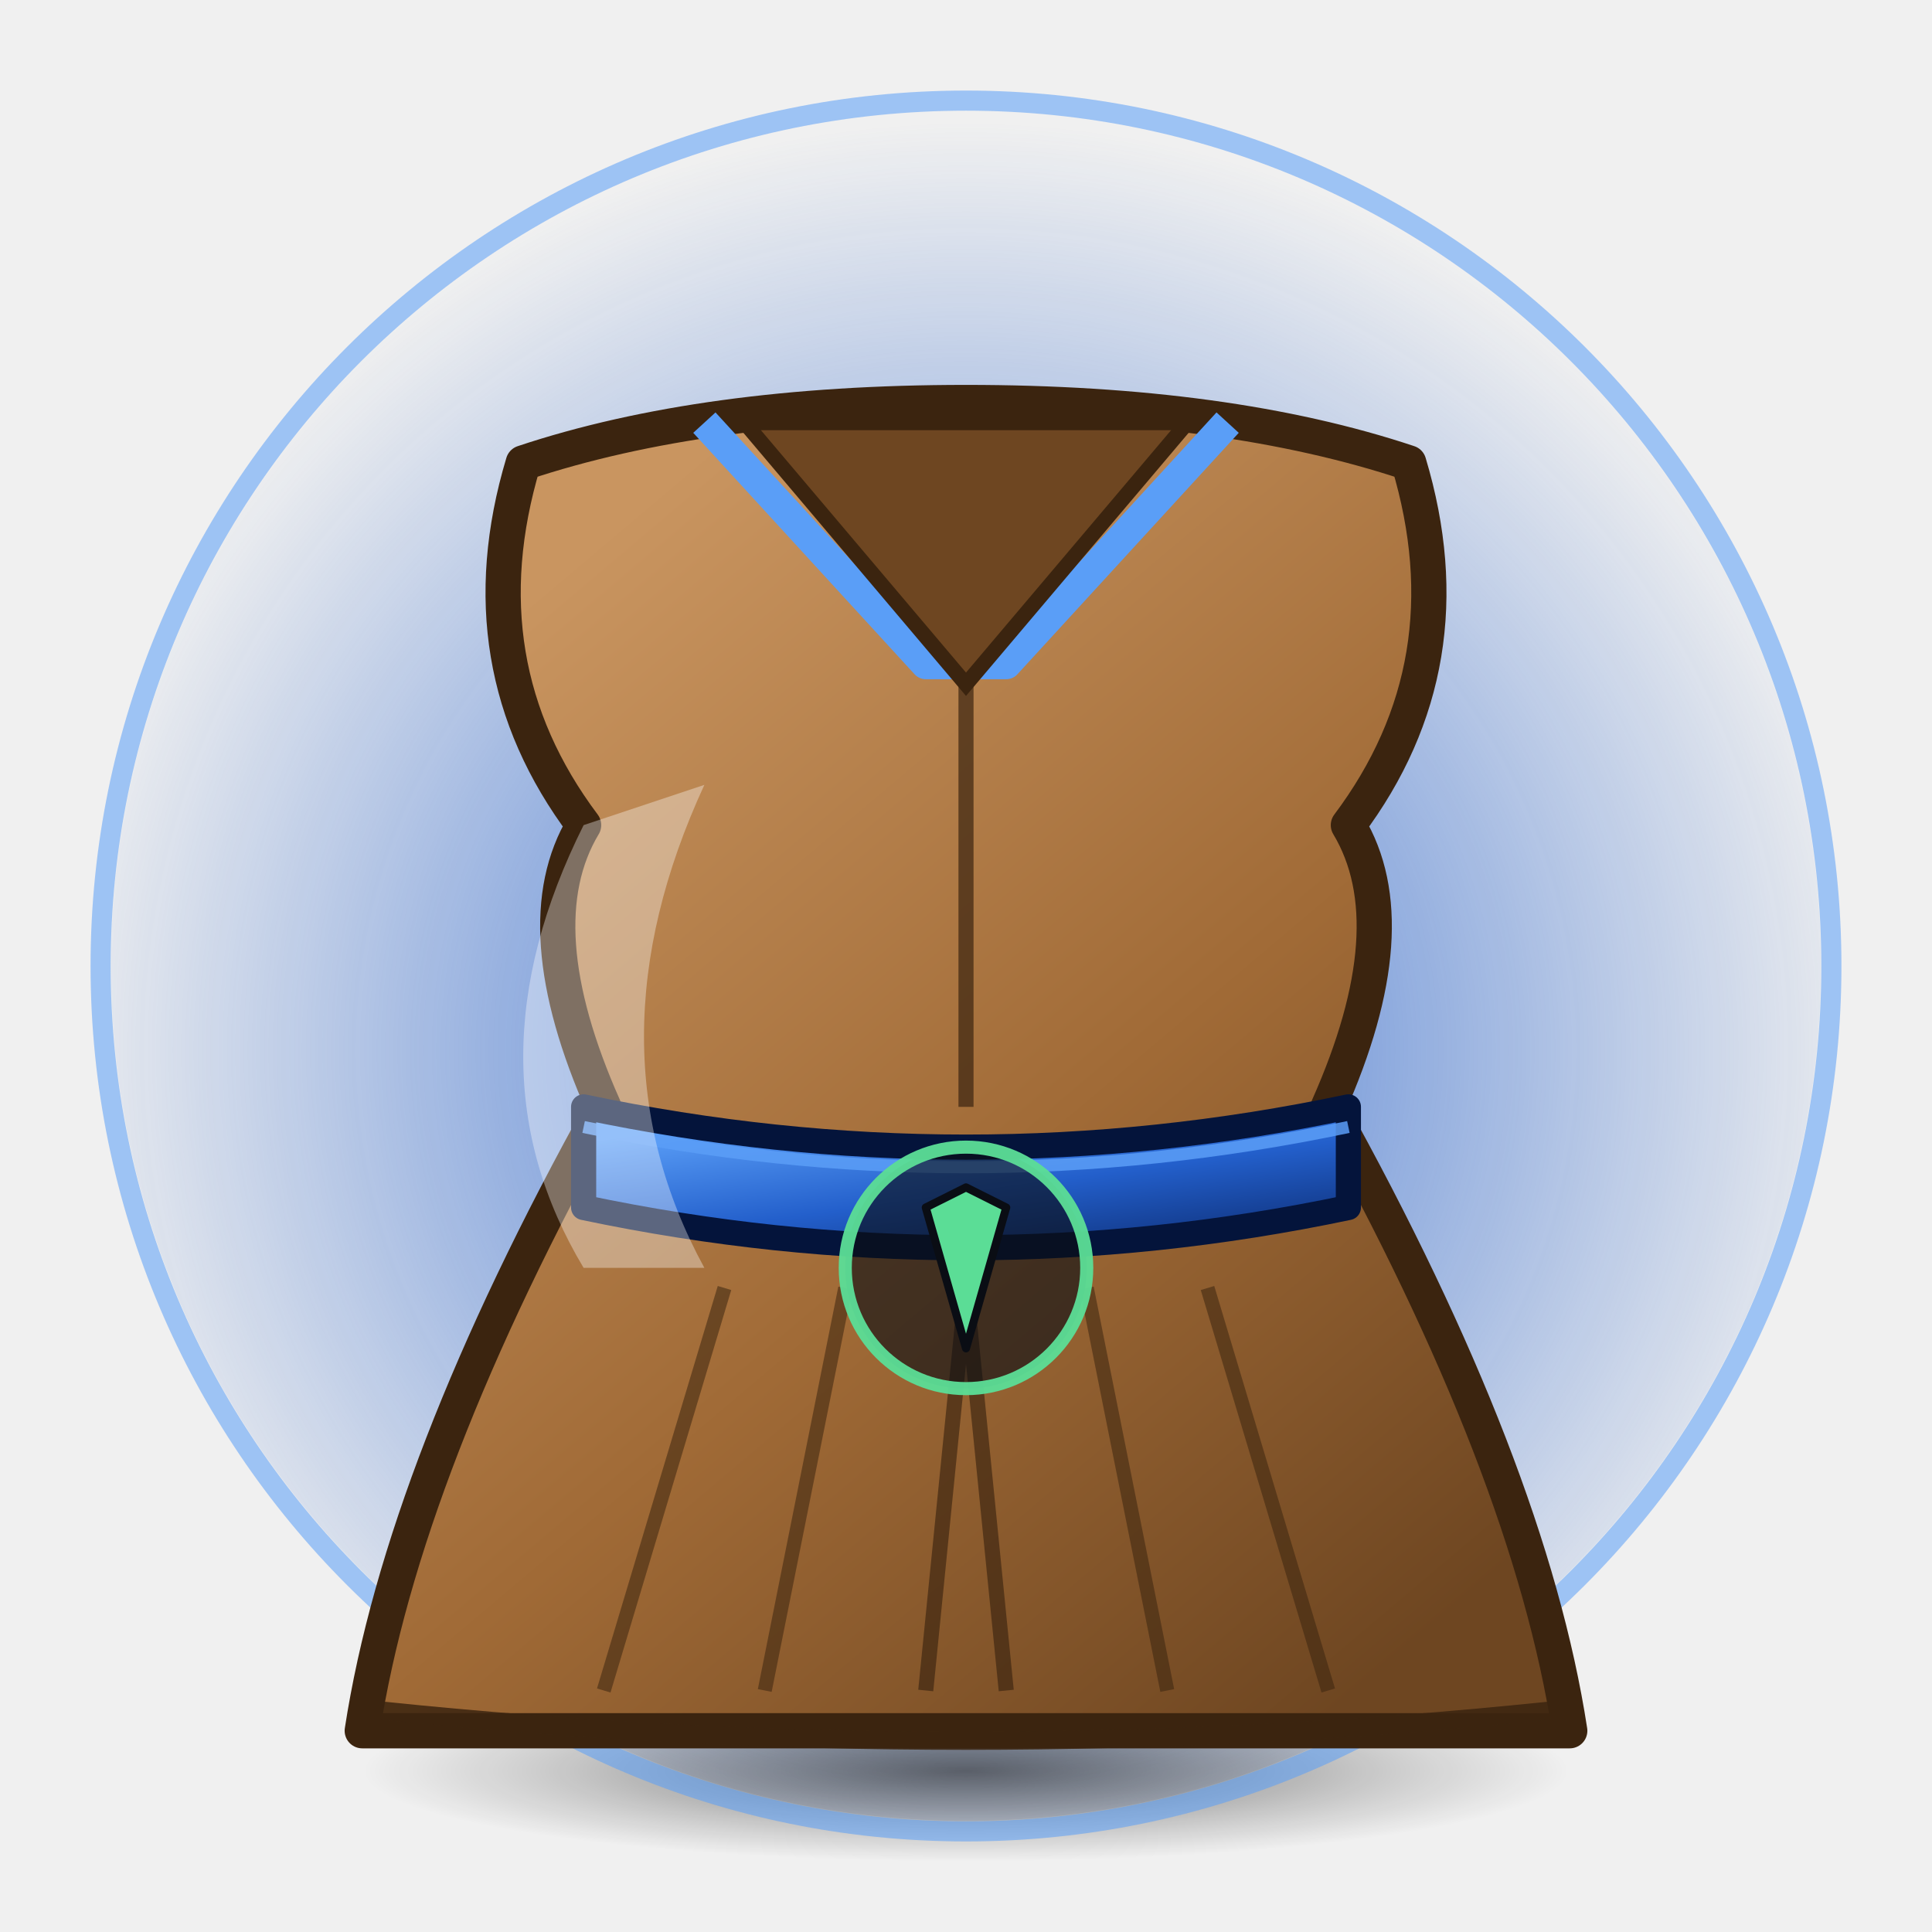
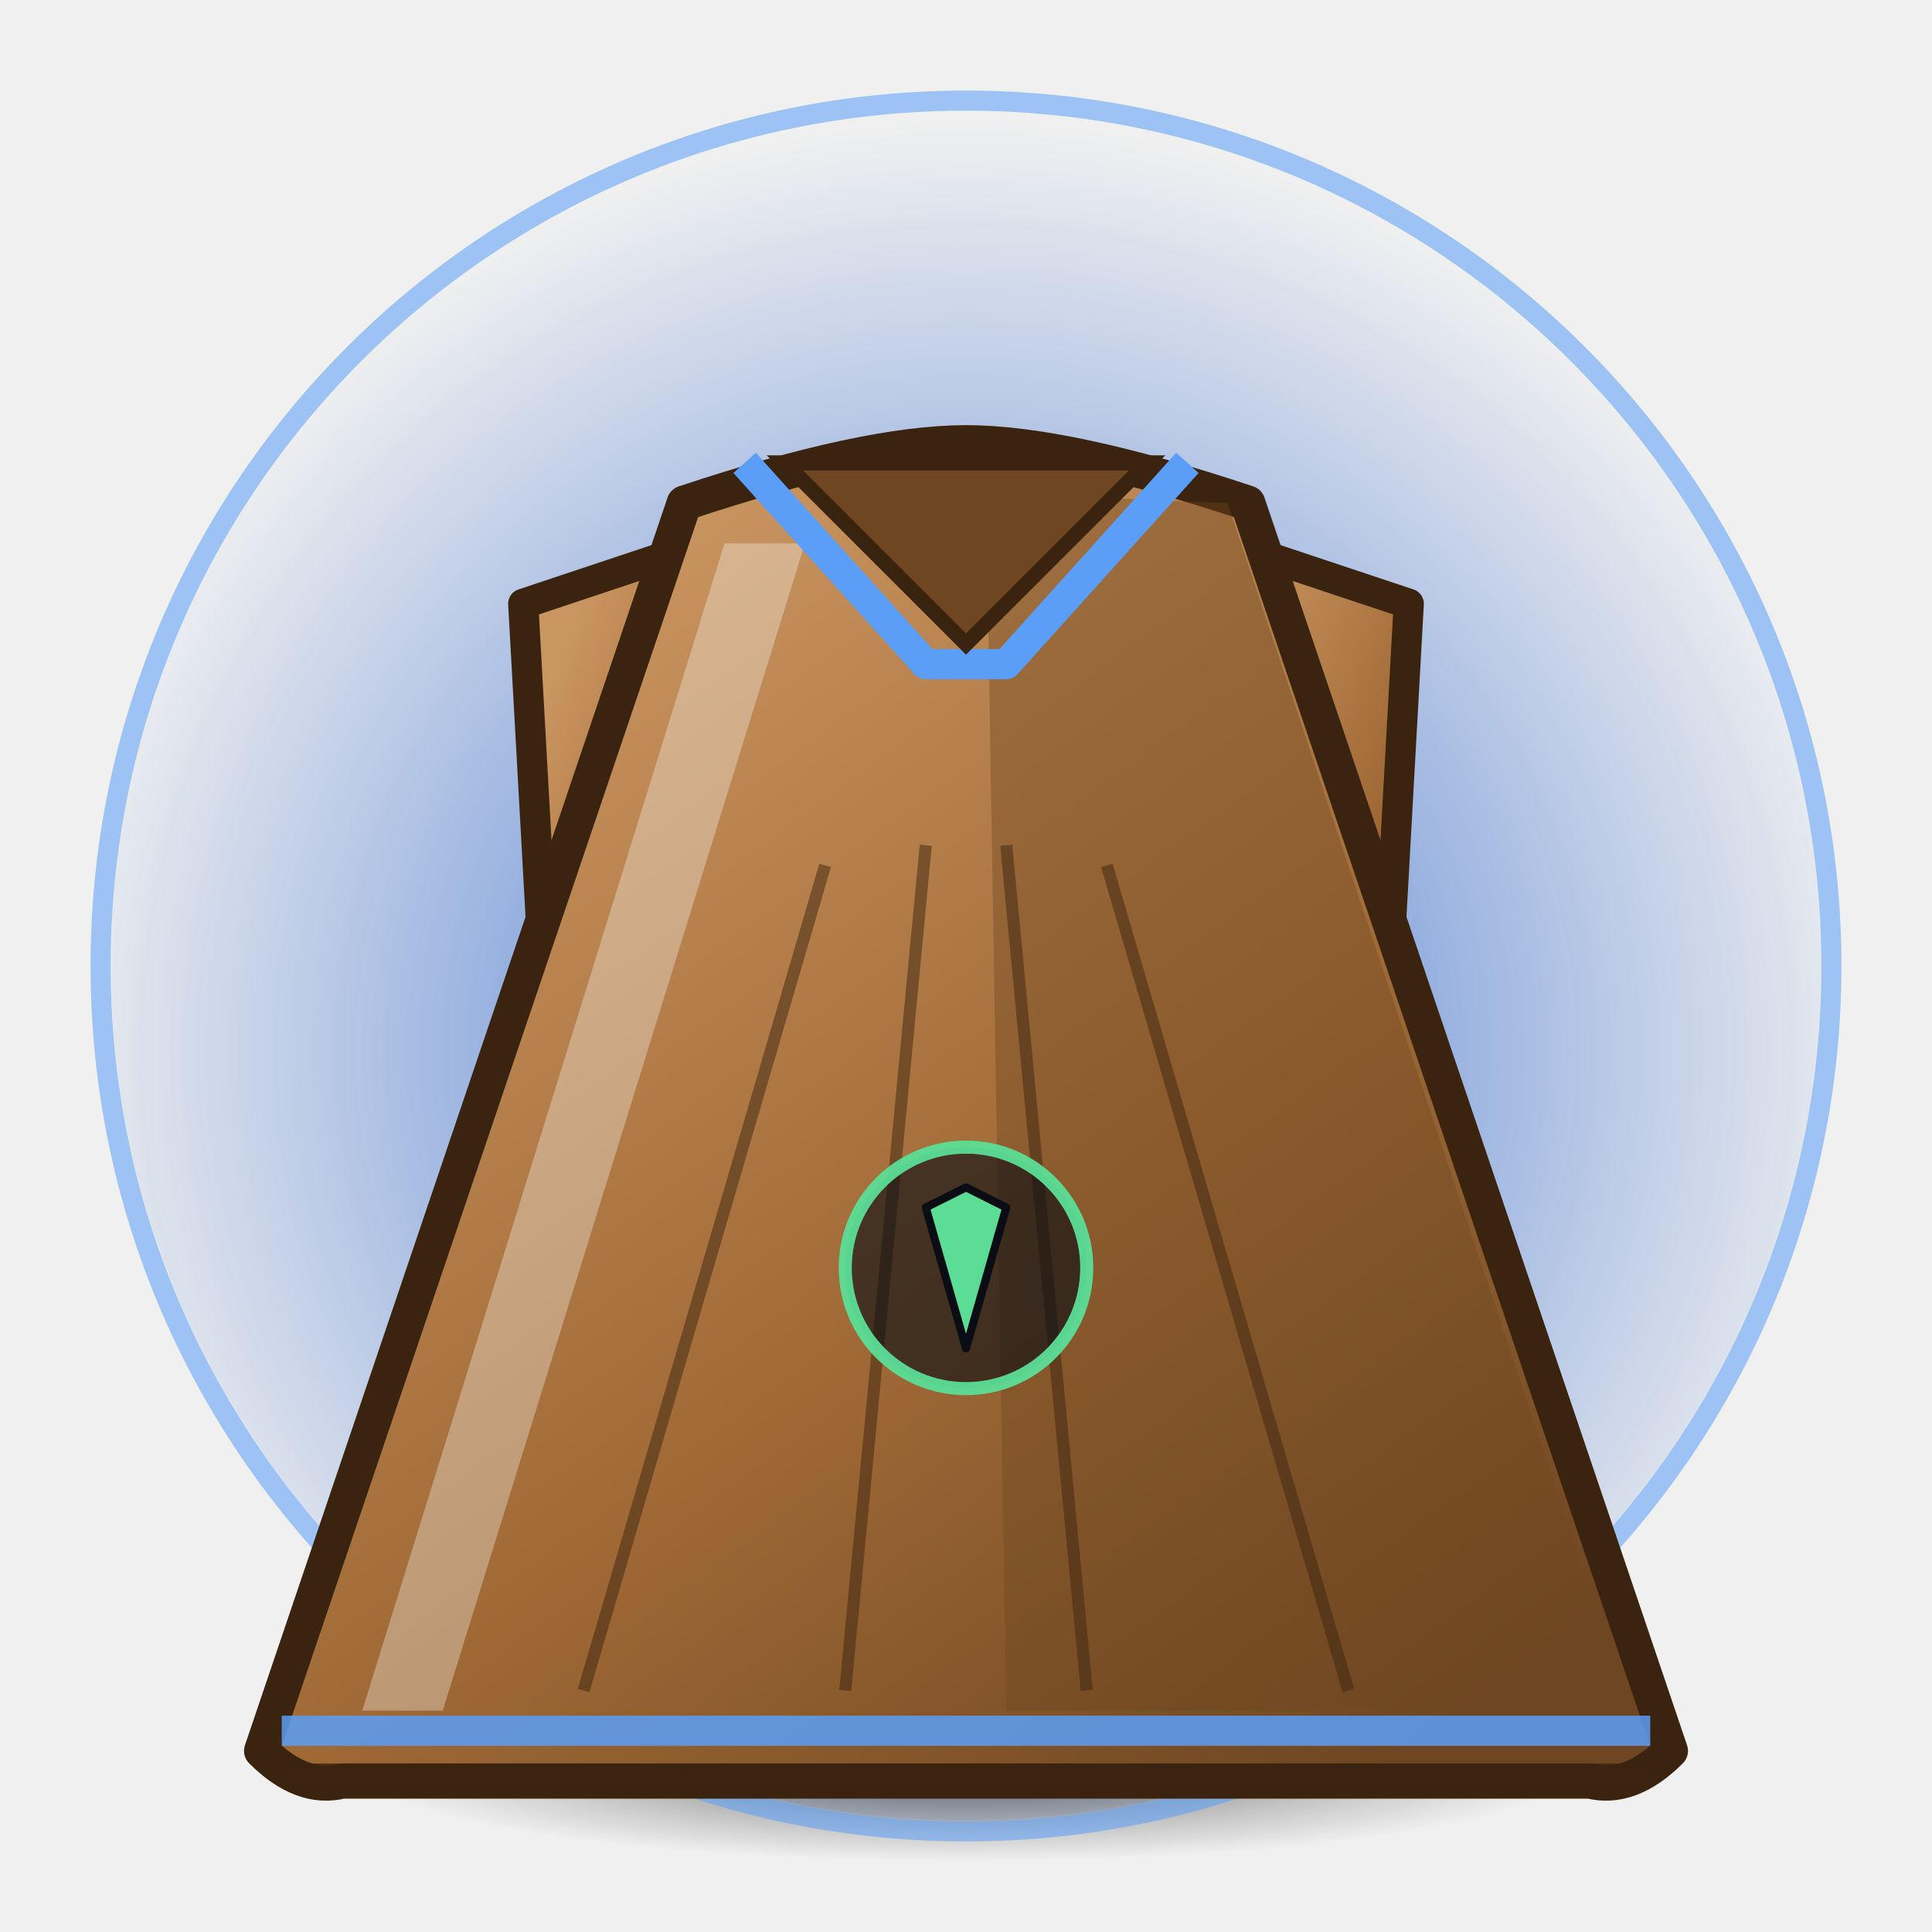
<svg xmlns="http://www.w3.org/2000/svg" viewBox="0 0 192 192" width="192" height="192" shape-rendering="geometricPrecision">
  <defs>
    <filter id="gk-shadow-soft" x="-30%" y="-30%" width="160%" height="160%">
      <feGaussianBlur in="SourceAlpha" stdDeviation="3" />
      <feOffset dx="0" dy="3" result="b" />
      <feComponentTransfer>
        <feFuncA type="linear" slope="0.55" />
      </feComponentTransfer>
      <feMerge>
        <feMergeNode />
        <feMergeNode in="SourceGraphic" />
      </feMerge>
    </filter>
    <filter id="gk-bevel" x="-10%" y="-10%" width="120%" height="120%">
      <feGaussianBlur in="SourceAlpha" stdDeviation="2" result="blur" />
      <feSpecularLighting in="blur" surfaceScale="3" specularConstant="0.6" specularExponent="20" lighting-color="#ffffff" result="spec">
        <feDistantLight azimuth="135" elevation="55" />
      </feSpecularLighting>
      <feComposite in="spec" in2="SourceAlpha" operator="in" result="specMasked" />
      <feComposite in="SourceGraphic" in2="specMasked" operator="arithmetic" k1="0" k2="1" k3="1" k4="0" />
    </filter>
    <linearGradient id="gk-gloss" x1="0" y1="0" x2="0.7" y2="0.9">
      <stop offset="0" stop-color="#FFFFFF" stop-opacity="0.85" />
      <stop offset="0.55" stop-color="#FFFFFF" stop-opacity="0.18" />
      <stop offset="1" stop-color="#FFFFFF" stop-opacity="0" />
    </linearGradient>
    <radialGradient id="gk-contact-shadow" cx="0.5" cy="0.5" r="0.5">
      <stop offset="0" stop-color="#000000" stop-opacity="0.55" />
      <stop offset="0.7" stop-color="#000000" stop-opacity="0.15" />
      <stop offset="1" stop-color="#000000" stop-opacity="0" />
    </radialGradient>
    <linearGradient id="gk-grad-wood" x1="0.2" y1="0.1" x2="0.85" y2="0.95">
      <stop offset="0" stop-color="#C99560" />
      <stop offset="0.55" stop-color="#A06A36" />
      <stop offset="1" stop-color="#6E4621" />
    </linearGradient>
    <radialGradient id="gk-rgrad-wood" cx="0.35" cy="0.25" r="0.85">
      <stop offset="0" stop-color="#C99560" />
      <stop offset="0.55" stop-color="#A06A36" />
      <stop offset="1" stop-color="#6E4621" />
    </radialGradient>
    <linearGradient id="gk-grad-stone" x1="0.2" y1="0.1" x2="0.85" y2="0.95">
      <stop offset="0" stop-color="#C9CCD4" />
      <stop offset="0.55" stop-color="#9298A4" />
      <stop offset="1" stop-color="#5E6471" />
    </linearGradient>
    <radialGradient id="gk-rgrad-stone" cx="0.35" cy="0.25" r="0.85">
      <stop offset="0" stop-color="#C9CCD4" />
      <stop offset="0.55" stop-color="#9298A4" />
      <stop offset="1" stop-color="#5E6471" />
    </radialGradient>
    <linearGradient id="gk-grad-brick" x1="0.2" y1="0.1" x2="0.85" y2="0.95">
      <stop offset="0" stop-color="#CE684D" />
      <stop offset="0.55" stop-color="#9C4231" />
      <stop offset="1" stop-color="#6A2618" />
    </linearGradient>
    <radialGradient id="gk-rgrad-brick" cx="0.35" cy="0.25" r="0.85">
      <stop offset="0" stop-color="#CE684D" />
      <stop offset="0.55" stop-color="#9C4231" />
      <stop offset="1" stop-color="#6A2618" />
    </radialGradient>
    <linearGradient id="gk-grad-thatch" x1="0.2" y1="0.1" x2="0.85" y2="0.95">
      <stop offset="0" stop-color="#E3B563" />
      <stop offset="0.55" stop-color="#B0832F" />
      <stop offset="1" stop-color="#79581B" />
    </linearGradient>
    <radialGradient id="gk-rgrad-thatch" cx="0.35" cy="0.25" r="0.85">
      <stop offset="0" stop-color="#E3B563" />
      <stop offset="0.55" stop-color="#B0832F" />
      <stop offset="1" stop-color="#79581B" />
    </radialGradient>
    <linearGradient id="gk-grad-steel" x1="0.2" y1="0.1" x2="0.85" y2="0.95">
      <stop offset="0" stop-color="#A0B0BE" />
      <stop offset="0.55" stop-color="#6F8190" />
      <stop offset="1" stop-color="#3F4D5A" />
    </linearGradient>
    <radialGradient id="gk-rgrad-steel" cx="0.35" cy="0.25" r="0.85">
      <stop offset="0" stop-color="#A0B0BE" />
      <stop offset="0.55" stop-color="#6F8190" />
      <stop offset="1" stop-color="#3F4D5A" />
    </radialGradient>
    <linearGradient id="gk-grad-iron" x1="0.2" y1="0.1" x2="0.85" y2="0.95">
      <stop offset="0" stop-color="#6B7080" />
      <stop offset="0.55" stop-color="#43485A" />
      <stop offset="1" stop-color="#21253A" />
    </linearGradient>
    <radialGradient id="gk-rgrad-iron" cx="0.35" cy="0.25" r="0.85">
      <stop offset="0" stop-color="#6B7080" />
      <stop offset="0.55" stop-color="#43485A" />
      <stop offset="1" stop-color="#21253A" />
    </radialGradient>
    <linearGradient id="gk-grad-copper" x1="0.2" y1="0.1" x2="0.85" y2="0.95">
      <stop offset="0" stop-color="#E2A172" />
      <stop offset="0.55" stop-color="#B36839" />
      <stop offset="1" stop-color="#7A3F1B" />
    </linearGradient>
    <radialGradient id="gk-rgrad-copper" cx="0.35" cy="0.25" r="0.85">
      <stop offset="0" stop-color="#E2A172" />
      <stop offset="0.55" stop-color="#B36839" />
      <stop offset="1" stop-color="#7A3F1B" />
    </radialGradient>
    <linearGradient id="gk-grad-gold" x1="0.2" y1="0.1" x2="0.85" y2="0.95">
      <stop offset="0" stop-color="#FFD970" />
      <stop offset="0.55" stop-color="#E5AC1F" />
      <stop offset="1" stop-color="#9F7505" />
    </linearGradient>
    <radialGradient id="gk-rgrad-gold" cx="0.35" cy="0.25" r="0.85">
      <stop offset="0" stop-color="#FFD970" />
      <stop offset="0.55" stop-color="#E5AC1F" />
      <stop offset="1" stop-color="#9F7505" />
    </radialGradient>
    <linearGradient id="gk-grad-ruby" x1="0.2" y1="0.1" x2="0.85" y2="0.95">
      <stop offset="0" stop-color="#FF7A8C" />
      <stop offset="0.55" stop-color="#D62E48" />
      <stop offset="1" stop-color="#8C1428" />
    </linearGradient>
    <radialGradient id="gk-rgrad-ruby" cx="0.35" cy="0.25" r="0.85">
      <stop offset="0" stop-color="#FF7A8C" />
      <stop offset="0.55" stop-color="#D62E48" />
      <stop offset="1" stop-color="#8C1428" />
    </radialGradient>
    <linearGradient id="gk-grad-emerald" x1="0.2" y1="0.1" x2="0.85" y2="0.95">
      <stop offset="0" stop-color="#5BDD96" />
      <stop offset="0.55" stop-color="#1FA561" />
      <stop offset="1" stop-color="#0E6C3D" />
    </linearGradient>
    <radialGradient id="gk-rgrad-emerald" cx="0.35" cy="0.25" r="0.85">
      <stop offset="0" stop-color="#5BDD96" />
      <stop offset="0.55" stop-color="#1FA561" />
      <stop offset="1" stop-color="#0E6C3D" />
    </radialGradient>
    <linearGradient id="gk-grad-sapphire" x1="0.2" y1="0.1" x2="0.85" y2="0.95">
      <stop offset="0" stop-color="#5A9EF7" />
      <stop offset="0.55" stop-color="#235FCB" />
      <stop offset="1" stop-color="#103480" />
    </linearGradient>
    <radialGradient id="gk-rgrad-sapphire" cx="0.35" cy="0.25" r="0.85">
      <stop offset="0" stop-color="#5A9EF7" />
      <stop offset="0.55" stop-color="#235FCB" />
      <stop offset="1" stop-color="#103480" />
    </radialGradient>
    <linearGradient id="gk-grad-amethyst" x1="0.2" y1="0.1" x2="0.85" y2="0.95">
      <stop offset="0" stop-color="#B581FF" />
      <stop offset="0.55" stop-color="#7E47D6" />
      <stop offset="1" stop-color="#4C2289" />
    </linearGradient>
    <radialGradient id="gk-rgrad-amethyst" cx="0.35" cy="0.25" r="0.85">
      <stop offset="0" stop-color="#B581FF" />
      <stop offset="0.55" stop-color="#7E47D6" />
      <stop offset="1" stop-color="#4C2289" />
    </radialGradient>
    <linearGradient id="gk-grad-leaf" x1="0.2" y1="0.1" x2="0.85" y2="0.95">
      <stop offset="0" stop-color="#7BD15A" />
      <stop offset="0.55" stop-color="#3D9226" />
      <stop offset="1" stop-color="#1F5712" />
    </linearGradient>
    <radialGradient id="gk-rgrad-leaf" cx="0.35" cy="0.25" r="0.85">
      <stop offset="0" stop-color="#7BD15A" />
      <stop offset="0.55" stop-color="#3D9226" />
      <stop offset="1" stop-color="#1F5712" />
    </radialGradient>
    <linearGradient id="gk-grad-sky" x1="0.2" y1="0.1" x2="0.85" y2="0.95">
      <stop offset="0" stop-color="#A8D9FF" />
      <stop offset="0.55" stop-color="#5FA8E8" />
      <stop offset="1" stop-color="#2C6BB0" />
    </linearGradient>
    <radialGradient id="gk-rgrad-sky" cx="0.35" cy="0.25" r="0.85">
      <stop offset="0" stop-color="#A8D9FF" />
      <stop offset="0.55" stop-color="#5FA8E8" />
      <stop offset="1" stop-color="#2C6BB0" />
    </radialGradient>
    <linearGradient id="gk-grad-dark" x1="0.2" y1="0.1" x2="0.85" y2="0.95">
      <stop offset="0" stop-color="#3A4250" />
      <stop offset="0.55" stop-color="#222937" />
      <stop offset="1" stop-color="#10141C" />
    </linearGradient>
    <radialGradient id="gk-rgrad-dark" cx="0.35" cy="0.25" r="0.85">
      <stop offset="0" stop-color="#3A4250" />
      <stop offset="0.55" stop-color="#222937" />
      <stop offset="1" stop-color="#10141C" />
    </radialGradient>
    <linearGradient id="gk-grad-cream" x1="0.2" y1="0.1" x2="0.85" y2="0.95">
      <stop offset="0" stop-color="#FFF6D8" />
      <stop offset="0.55" stop-color="#F1DDA4" />
      <stop offset="1" stop-color="#B19D6E" />
    </linearGradient>
    <radialGradient id="gk-rgrad-cream" cx="0.35" cy="0.25" r="0.85">
      <stop offset="0" stop-color="#FFF6D8" />
      <stop offset="0.55" stop-color="#F1DDA4" />
      <stop offset="1" stop-color="#B19D6E" />
    </radialGradient>
    <radialGradient id="gk-rarity-common" cx="0.5" cy="0.55" r="0.55">
      <stop offset="0" stop-color="#9298A4" stop-opacity="0.85" />
      <stop offset="0.6" stop-color="#9298A4" stop-opacity="0.35" />
      <stop offset="1" stop-color="#9298A4" stop-opacity="0" />
    </radialGradient>
    <radialGradient id="gk-rarity-uncommon" cx="0.5" cy="0.55" r="0.55">
      <stop offset="0" stop-color="#3D9226" stop-opacity="0.85" />
      <stop offset="0.6" stop-color="#3D9226" stop-opacity="0.35" />
      <stop offset="1" stop-color="#3D9226" stop-opacity="0" />
    </radialGradient>
    <radialGradient id="gk-rarity-rare" cx="0.5" cy="0.55" r="0.55">
      <stop offset="0" stop-color="#235FCB" stop-opacity="0.85" />
      <stop offset="0.6" stop-color="#235FCB" stop-opacity="0.35" />
      <stop offset="1" stop-color="#235FCB" stop-opacity="0" />
    </radialGradient>
    <radialGradient id="gk-rarity-epic" cx="0.5" cy="0.55" r="0.55">
      <stop offset="0" stop-color="#7E47D6" stop-opacity="0.85" />
      <stop offset="0.6" stop-color="#7E47D6" stop-opacity="0.35" />
      <stop offset="1" stop-color="#7E47D6" stop-opacity="0" />
    </radialGradient>
    <radialGradient id="gk-rarity-legendary" cx="0.5" cy="0.55" r="0.55">
      <stop offset="0" stop-color="#E5AC1F" stop-opacity="0.85" />
      <stop offset="0.6" stop-color="#E5AC1F" stop-opacity="0.35" />
      <stop offset="1" stop-color="#E5AC1F" stop-opacity="0" />
    </radialGradient>
    <radialGradient id="gk-rarity-mythic" cx="0.5" cy="0.55" r="0.55">
      <stop offset="0" stop-color="#D62E48" stop-opacity="0.85" />
      <stop offset="0.6" stop-color="#D62E48" stop-opacity="0.35" />
      <stop offset="1" stop-color="#D62E48" stop-opacity="0" />
    </radialGradient>
  </defs>
  <ellipse cx="96" cy="96" rx="84.96" ry="84.96" fill="url(#gk-rarity-rare)" />
  <ellipse cx="96" cy="176" rx="60" ry="9" fill="url(#gk-contact-shadow)" />
  <circle cx="96" cy="96" r="86" fill="none" stroke="#5A9EF7" stroke-width="2" opacity="0.55" />
-   <path d="M 52 46          Q 46 66 58 82          Q 52 92 60 110          Q 40 146 36 172          L 156 172          Q 152 146 132 110          Q 140 92 134 82          Q 146 66 140 46          Q 122 40 96 40          Q 70 40 52 46 Z" fill="url(#gk-grad-wood)" stroke="#3B240F" stroke-width="3.5" stroke-linejoin="round" />
-   <path d="M 58 110          Q 96 118 134 110          L 134 120          Q 96 128 58 120 Z" fill="url(#gk-grad-sapphire)" stroke="#04143B" stroke-width="2.5" stroke-linejoin="round" />
-   <path d="M 58 112 Q 96 120 134 112" fill="none" stroke="#5A9EF7" stroke-width="1.2" opacity="0.85" />
-   <path d="M 96 46 L 96 110" stroke="#3B240F" stroke-width="1.5" opacity="0.7" />
-   <path d="M 96 128 L 92 168 M 96 128 L 100 168" stroke="#3B240F" stroke-width="1.5" opacity="0.65" />
-   <g stroke="#3B240F" stroke-width="1.4" opacity="0.55" fill="none">
-     <path d="M 72 128 L 60 168" />
-     <path d="M 84 128 L 76 168" />
-     <path d="M 108 128 L 116 168" />
-     <path d="M 120 128 L 132 168" />
+   <path d="M 70 54          L 52 60          L 56 132          Q 60 138 72 130          L 76 58 Z" fill="url(#gk-grad-wood)" stroke="#3B240F" stroke-width="3" stroke-linejoin="round" />
+   <path d="M 122 54          L 140 60          L 136 132          Q 132 138 120 130          L 116 58 Z" fill="url(#gk-grad-wood)" stroke="#3B240F" stroke-width="3" stroke-linejoin="round" />
+   <path d="M 68 50          L 26 174          Q 30 178 34 177          L 158 177          Q 162 178 166 174          L 124 50          Q 106 44 96 44          Q 86 44 68 50 Z" fill="url(#gk-grad-wood)" stroke="#3B240F" stroke-width="3.5" stroke-linejoin="round" />
+   <path d="M 72 54          L 36 170          L 44 170          L 80 54 Z" fill="#FFFFFF" opacity="0.32" />
+   <path d="M 98 49          L 100 170          L 162 170          L 122 50 Z" fill="#6E4621" opacity="0.4" />
+   <g stroke="#3B240F" stroke-width="1.2" opacity="0.5" fill="none">
+     <path d="M 82 86 L 58 168" />
+     <path d="M 92  84 L 84 168" />
+     <path d="M 100  84 L 108 168" />
+     <path d="M 110 86 L 134 168" />
  </g>
-   <path d="M 38 170 Q 96 176 154 170" fill="none" stroke="#3B240F" stroke-width="1.8" opacity="0.85" />
-   <path d="M 70 42 L 92 66          L 100 66 L 122 42" fill="none" stroke="#5A9EF7" stroke-width="3" stroke-linejoin="round" />
-   <path d="M 74 42 L 96 68 L 118 42 Z" fill="#6E4621" stroke="#3B240F" stroke-width="1.5" />
-   <path d="M 58 82          Q 46 106 58 126          L 70 126          Q 58 104 70 78 Z" fill="#FFFFFF" opacity="0.35" />
+   <path d="M 28 172          L 164 172" stroke="#5A9EF7" stroke-width="3" opacity="0.85" />
+   <path d="M 28 176          L 164 176" stroke="#3B240F" stroke-width="1.5" opacity="0.8" />
+   <path d="M 74 46          L 92 66          L 100 66          L 118 46" fill="none" stroke="#5A9EF7" stroke-width="3" stroke-linejoin="round" />
+   <path d="M 78 46          L 96 64          L 114 46 Z" fill="#6E4621" stroke="#3B240F" stroke-width="1.5" />
  <circle cx="96" cy="126" r="12" fill="#0A0D14" opacity="0.62" />
  <circle cx="96" cy="126" r="12" fill="none" stroke="#5BDD96" stroke-width="1.3" opacity="0.95" />
  <path d="M 96 134 L 92 120 L 96 118 L 100 120 Z" fill="#5BDD96" stroke="#0A0D14" stroke-width="0.8" stroke-linejoin="round" />
</svg>
